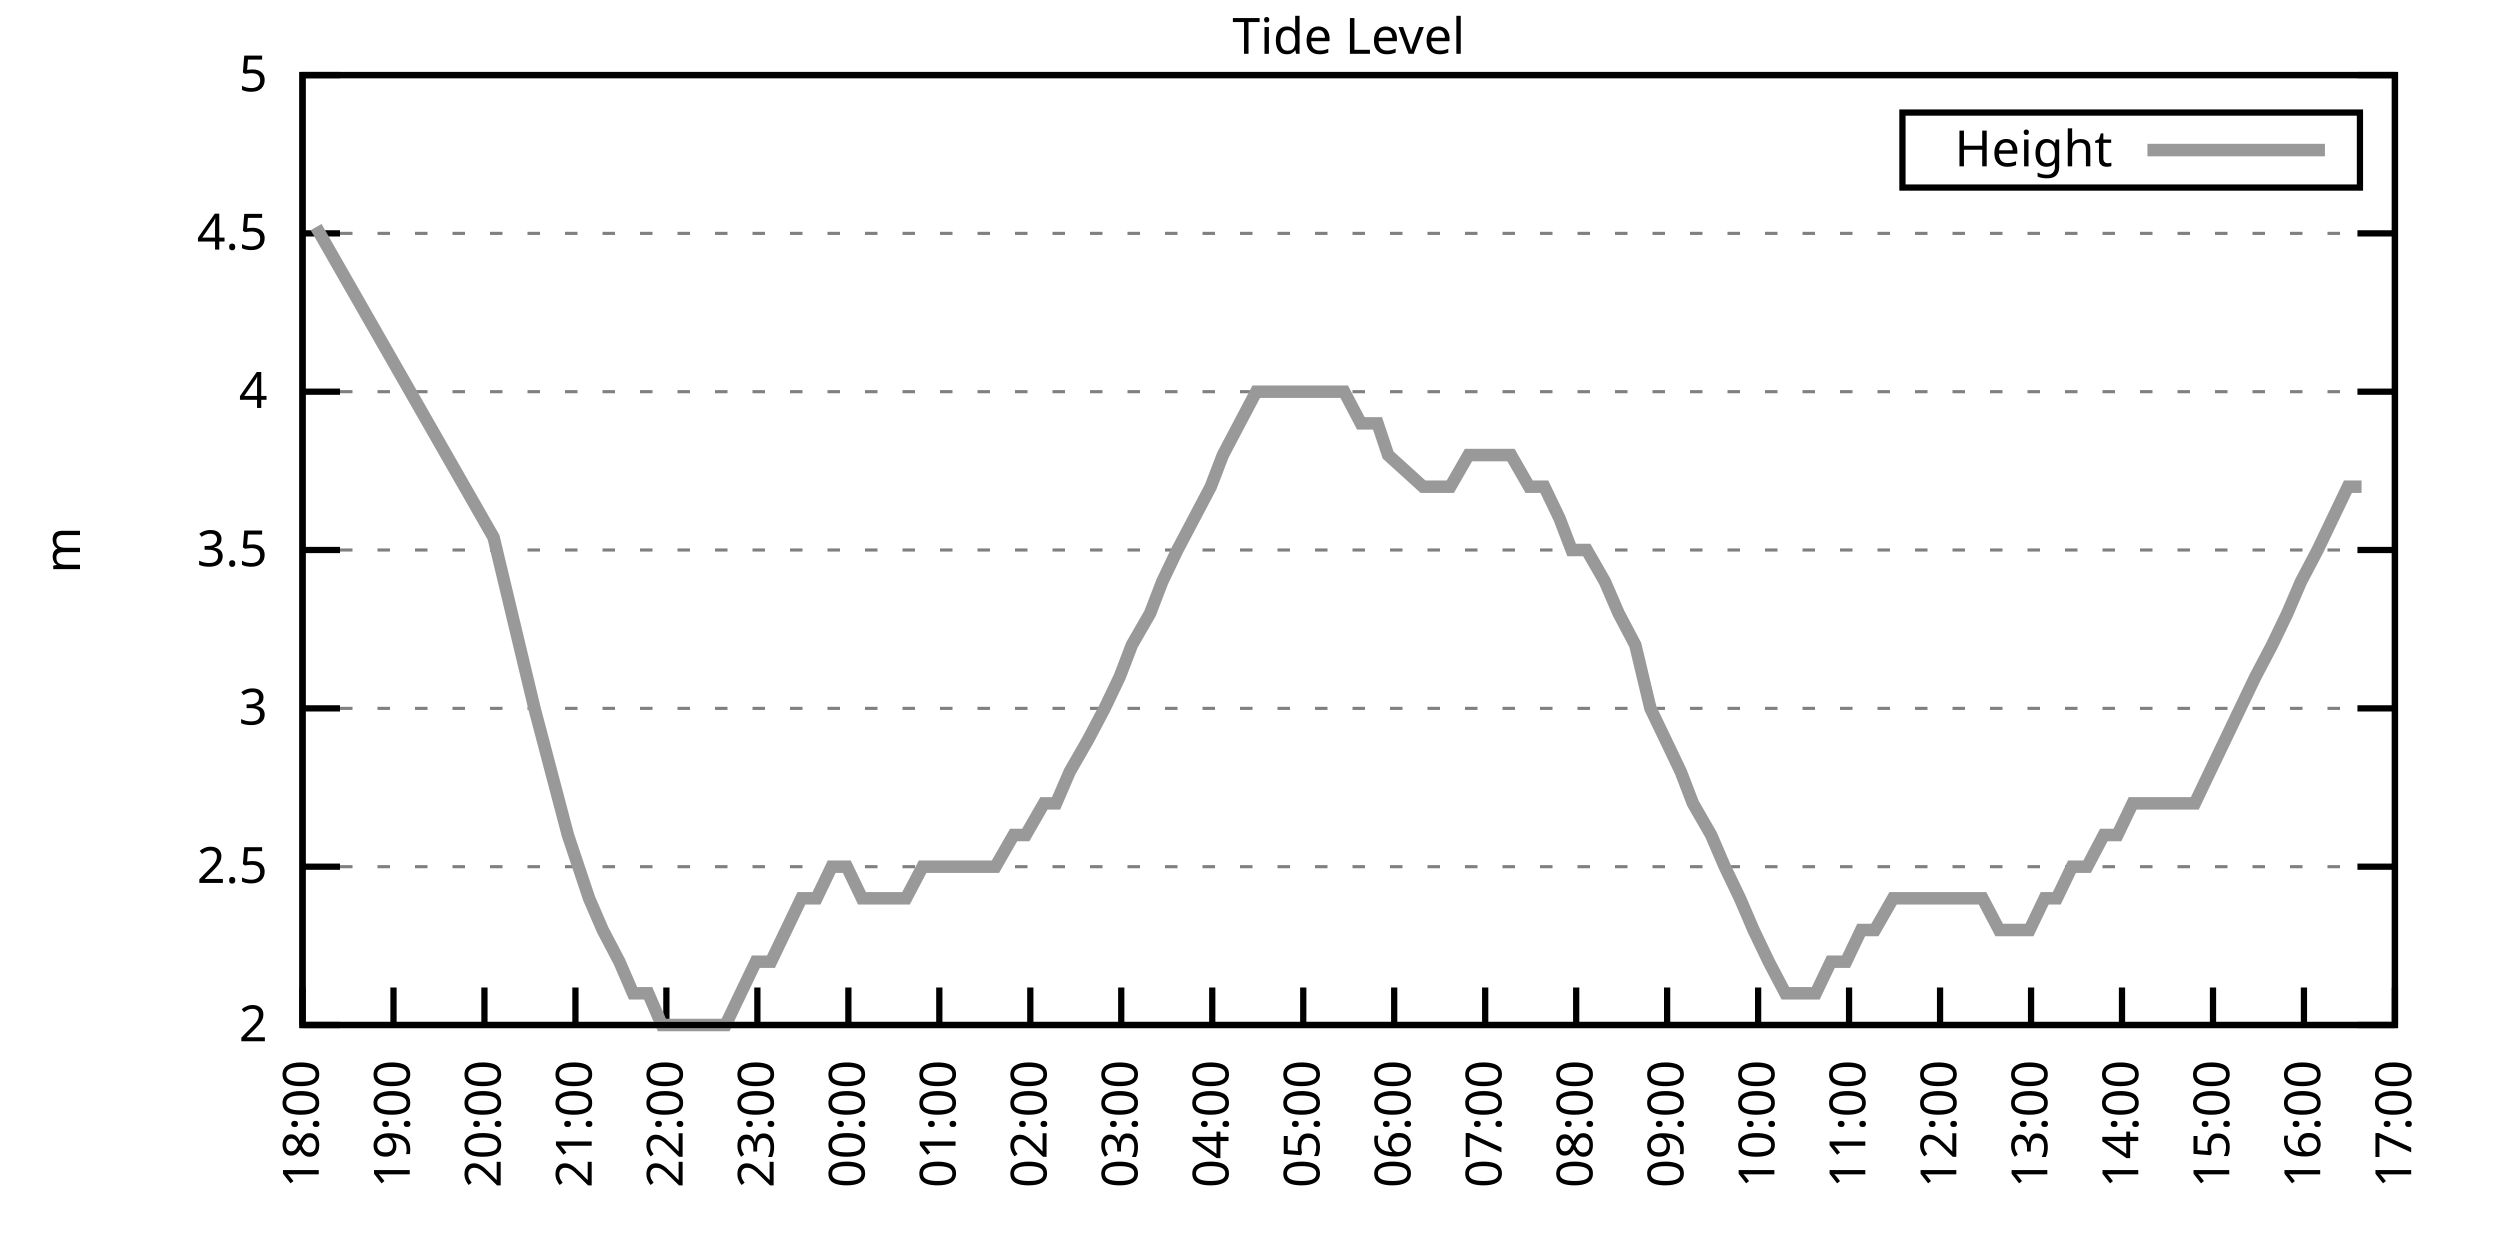
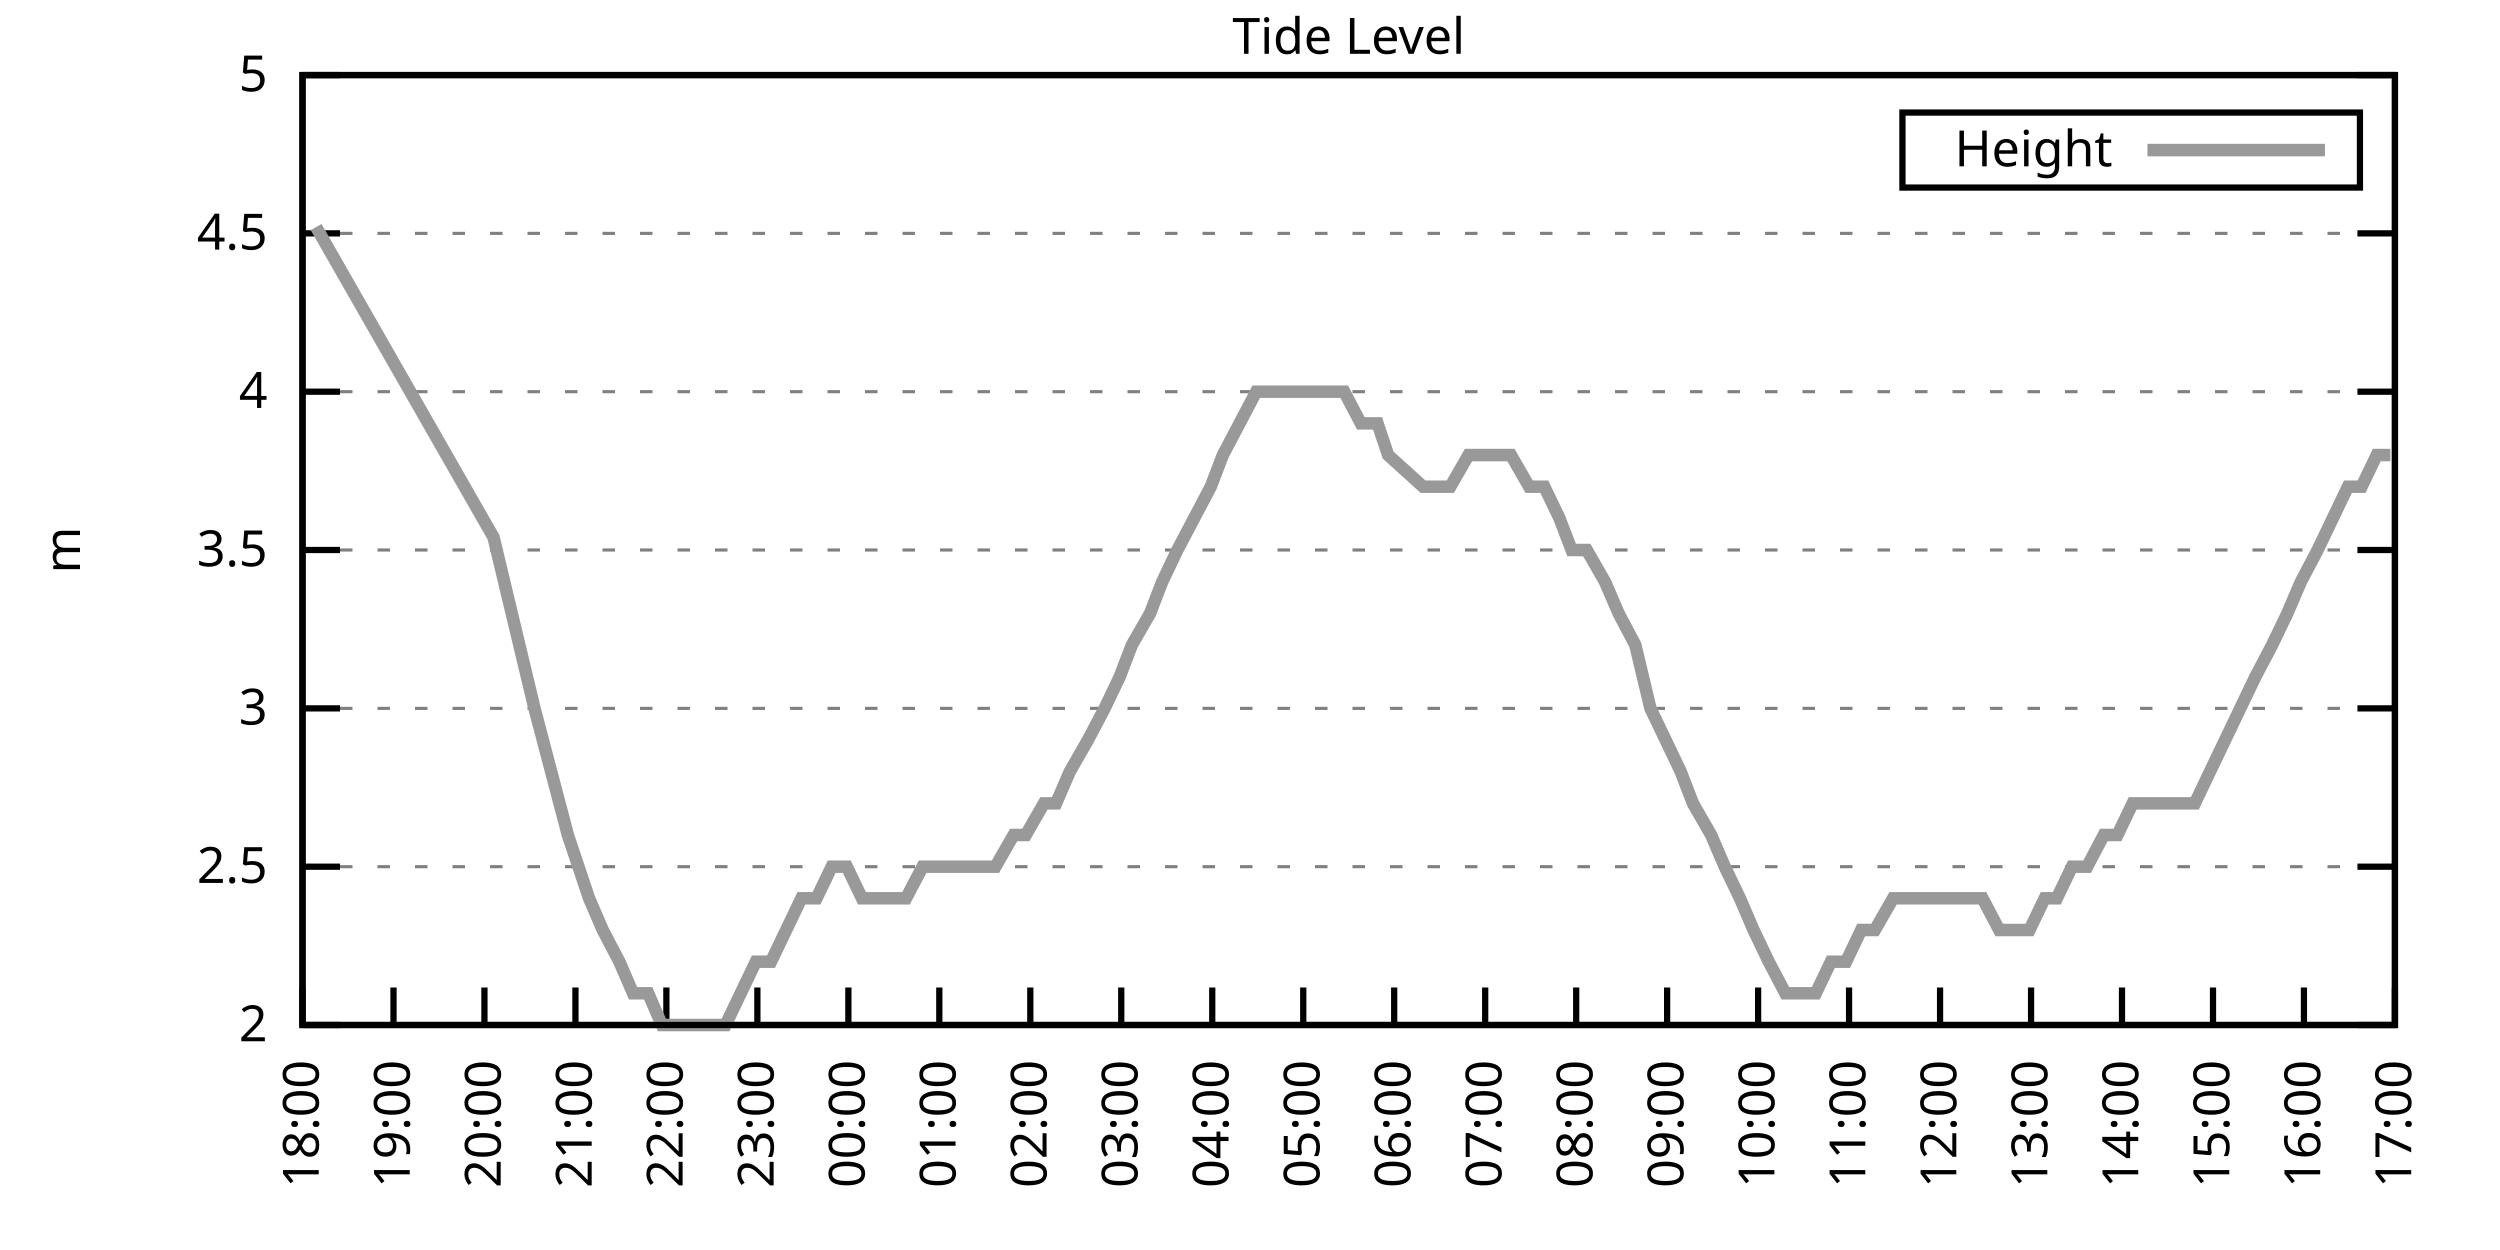
<svg xmlns="http://www.w3.org/2000/svg" xmlns:xlink="http://www.w3.org/1999/xlink" width="400" height="200" viewBox="0 0 400 200">
  <g id="gnuplot_canvas">
    <rect x="0" y="0" width="400" height="200" fill="none" />
    <defs>
      <circle id="gpDot" r="0.5" stroke-width="0.5" stroke="currentColor" />
      <path id="gpPt0" stroke-width="0.333" stroke="currentColor" d="M-1,0 h2 M0,-1 v2" />
      <path id="gpPt1" stroke-width="0.333" stroke="currentColor" d="M-1,-1 L1,1 M1,-1 L-1,1" />
      <path id="gpPt2" stroke-width="0.333" stroke="currentColor" d="M-1,0 L1,0 M0,-1 L0,1 M-1,-1 L1,1 M-1,1 L1,-1" />
      <rect id="gpPt3" stroke-width="0.333" stroke="currentColor" x="-1" y="-1" width="2" height="2" />
      <rect id="gpPt4" stroke-width="0.333" stroke="currentColor" fill="currentColor" x="-1" y="-1" width="2" height="2" />
      <circle id="gpPt5" stroke-width="0.333" stroke="currentColor" cx="0" cy="0" r="1" />
      <use xlink:href="#gpPt5" id="gpPt6" fill="currentColor" stroke="none" />
      <path id="gpPt7" stroke-width="0.333" stroke="currentColor" d="M0,-1.33 L-1.33,0.67 L1.33,0.67 z" />
      <use xlink:href="#gpPt7" id="gpPt8" fill="currentColor" stroke="none" />
      <use xlink:href="#gpPt7" id="gpPt9" stroke="currentColor" transform="rotate(180)" />
      <use xlink:href="#gpPt9" id="gpPt10" fill="currentColor" stroke="none" />
      <use xlink:href="#gpPt3" id="gpPt11" stroke="currentColor" transform="rotate(45)" />
      <use xlink:href="#gpPt11" id="gpPt12" fill="currentColor" stroke="none" />
      <path id="gpPt13" stroke-width="0.333" stroke="currentColor" d="M0,1.330 L1.265,0.411 L0.782,-1.067 L-0.782,-1.076 L-1.265,0.411 z" />
      <use xlink:href="#gpPt13" id="gpPt14" fill="currentColor" stroke="none" />
      <filter id="textbox" filterUnits="objectBoundingBox" x="0" y="0" height="1" width="1">
        <feFlood flood-color="white" flood-opacity="1" result="bgnd" />
        <feComposite in="SourceGraphic" in2="bgnd" operator="atop" />
      </filter>
      <filter id="greybox" filterUnits="objectBoundingBox" x="0" y="0" height="1" width="1">
        <feFlood flood-color="lightgrey" flood-opacity="1" result="grey" />
        <feComposite in="SourceGraphic" in2="grey" operator="atop" />
      </filter>
    </defs>
    <g fill="none" color="white" stroke="currentColor" stroke-width="1.00" stroke-linecap="butt" stroke-linejoin="miter">
</g>
    <g fill="none" color="black" stroke="currentColor" stroke-width="1.00" stroke-linecap="butt" stroke-linejoin="miter">
      <g stroke="none" shape-rendering="crispEdges">
        <polygon fill="rgb(255, 255, 255)" points="48.40,164.00 383.18,164.00 383.18,12.02 48.40,12.02 " />
      </g>
    </g>
    <g fill="none" color="black" stroke="currentColor" stroke-width="1.00" stroke-linecap="butt" stroke-linejoin="miter">
</g>
    <g fill="none" color="black" stroke="black" stroke-width="0.50" stroke-linecap="butt" stroke-linejoin="miter">
</g>
    <g fill="none" color="gray" stroke="currentColor" stroke-width="0.50" stroke-linecap="butt" stroke-linejoin="miter">
      <path stroke="gray" stroke-dasharray="2,4" class="gridline" d="M48.40,164.00 L383.19,164.00  " />
    </g>
    <g fill="none" color="gray" stroke="gray" stroke-width="1.00" stroke-linecap="butt" stroke-linejoin="miter">
</g>
    <g fill="none" color="black" stroke="currentColor" stroke-width="1.00" stroke-linecap="butt" stroke-linejoin="miter">
      <path stroke="black" d="M48.40,164.00 L54.40,164.00 M383.19,164.00 L377.19,164.00  " />
      <g transform="translate(42.80,166.60)" stroke="none" fill="black" font-family="Sans" font-size="8.00" text-anchor="end">
        <text>
          <tspan font-family="Sans"> 2</tspan>
        </text>
      </g>
    </g>
    <g fill="none" color="black" stroke="currentColor" stroke-width="1.00" stroke-linecap="butt" stroke-linejoin="miter">
</g>
    <g fill="none" color="black" stroke="black" stroke-width="0.50" stroke-linecap="butt" stroke-linejoin="miter">
</g>
    <g fill="none" color="gray" stroke="currentColor" stroke-width="0.50" stroke-linecap="butt" stroke-linejoin="miter">
      <path stroke="gray" stroke-dasharray="2,4" class="gridline" d="M48.40,138.67 L383.19,138.67  " />
    </g>
    <g fill="none" color="gray" stroke="gray" stroke-width="1.00" stroke-linecap="butt" stroke-linejoin="miter">
</g>
    <g fill="none" color="black" stroke="currentColor" stroke-width="1.00" stroke-linecap="butt" stroke-linejoin="miter">
      <path stroke="black" d="M48.40,138.67 L54.40,138.67 M383.19,138.67 L377.19,138.67  " />
      <g transform="translate(42.80,141.27)" stroke="none" fill="black" font-family="Sans" font-size="8.00" text-anchor="end">
        <text>
          <tspan font-family="Sans"> 2.5</tspan>
        </text>
      </g>
    </g>
    <g fill="none" color="black" stroke="currentColor" stroke-width="1.00" stroke-linecap="butt" stroke-linejoin="miter">
</g>
    <g fill="none" color="black" stroke="black" stroke-width="0.50" stroke-linecap="butt" stroke-linejoin="miter">
</g>
    <g fill="none" color="gray" stroke="currentColor" stroke-width="0.50" stroke-linecap="butt" stroke-linejoin="miter">
      <path stroke="gray" stroke-dasharray="2,4" class="gridline" d="M48.40,113.34 L383.19,113.34  " />
    </g>
    <g fill="none" color="gray" stroke="gray" stroke-width="1.00" stroke-linecap="butt" stroke-linejoin="miter">
</g>
    <g fill="none" color="black" stroke="currentColor" stroke-width="1.00" stroke-linecap="butt" stroke-linejoin="miter">
      <path stroke="black" d="M48.40,113.34 L54.40,113.34 M383.19,113.34 L377.19,113.34  " />
      <g transform="translate(42.80,115.94)" stroke="none" fill="black" font-family="Sans" font-size="8.00" text-anchor="end">
        <text>
          <tspan font-family="Sans"> 3</tspan>
        </text>
      </g>
    </g>
    <g fill="none" color="black" stroke="currentColor" stroke-width="1.00" stroke-linecap="butt" stroke-linejoin="miter">
</g>
    <g fill="none" color="black" stroke="black" stroke-width="0.50" stroke-linecap="butt" stroke-linejoin="miter">
</g>
    <g fill="none" color="gray" stroke="currentColor" stroke-width="0.50" stroke-linecap="butt" stroke-linejoin="miter">
      <path stroke="gray" stroke-dasharray="2,4" class="gridline" d="M48.40,88.00 L383.19,88.00  " />
    </g>
    <g fill="none" color="gray" stroke="gray" stroke-width="1.00" stroke-linecap="butt" stroke-linejoin="miter">
</g>
    <g fill="none" color="black" stroke="currentColor" stroke-width="1.00" stroke-linecap="butt" stroke-linejoin="miter">
      <path stroke="black" d="M48.40,88.00 L54.40,88.00 M383.19,88.00 L377.19,88.00  " />
      <g transform="translate(42.80,90.60)" stroke="none" fill="black" font-family="Sans" font-size="8.00" text-anchor="end">
        <text>
          <tspan font-family="Sans"> 3.5</tspan>
        </text>
      </g>
    </g>
    <g fill="none" color="black" stroke="currentColor" stroke-width="1.00" stroke-linecap="butt" stroke-linejoin="miter">
</g>
    <g fill="none" color="black" stroke="black" stroke-width="0.50" stroke-linecap="butt" stroke-linejoin="miter">
</g>
    <g fill="none" color="gray" stroke="currentColor" stroke-width="0.50" stroke-linecap="butt" stroke-linejoin="miter">
      <path stroke="gray" stroke-dasharray="2,4" class="gridline" d="M48.40,62.67 L383.19,62.67  " />
    </g>
    <g fill="none" color="gray" stroke="gray" stroke-width="1.00" stroke-linecap="butt" stroke-linejoin="miter">
</g>
    <g fill="none" color="black" stroke="currentColor" stroke-width="1.00" stroke-linecap="butt" stroke-linejoin="miter">
      <path stroke="black" d="M48.40,62.67 L54.40,62.67 M383.19,62.67 L377.19,62.67  " />
      <g transform="translate(42.80,65.27)" stroke="none" fill="black" font-family="Sans" font-size="8.00" text-anchor="end">
        <text>
          <tspan font-family="Sans"> 4</tspan>
        </text>
      </g>
    </g>
    <g fill="none" color="black" stroke="currentColor" stroke-width="1.00" stroke-linecap="butt" stroke-linejoin="miter">
</g>
    <g fill="none" color="black" stroke="black" stroke-width="0.50" stroke-linecap="butt" stroke-linejoin="miter">
</g>
    <g fill="none" color="gray" stroke="currentColor" stroke-width="0.50" stroke-linecap="butt" stroke-linejoin="miter">
      <path stroke="gray" stroke-dasharray="2,4" class="gridline" d="M48.40,37.34 L383.19,37.34  " />
    </g>
    <g fill="none" color="gray" stroke="gray" stroke-width="1.00" stroke-linecap="butt" stroke-linejoin="miter">
</g>
    <g fill="none" color="black" stroke="currentColor" stroke-width="1.00" stroke-linecap="butt" stroke-linejoin="miter">
      <path stroke="black" d="M48.40,37.34 L54.40,37.34 M383.19,37.34 L377.19,37.34  " />
      <g transform="translate(42.80,39.94)" stroke="none" fill="black" font-family="Sans" font-size="8.00" text-anchor="end">
        <text>
          <tspan font-family="Sans"> 4.5</tspan>
        </text>
      </g>
    </g>
    <g fill="none" color="black" stroke="currentColor" stroke-width="1.00" stroke-linecap="butt" stroke-linejoin="miter">
</g>
    <g fill="none" color="black" stroke="black" stroke-width="0.50" stroke-linecap="butt" stroke-linejoin="miter">
</g>
    <g fill="none" color="gray" stroke="currentColor" stroke-width="0.50" stroke-linecap="butt" stroke-linejoin="miter">
      <path stroke="gray" stroke-dasharray="2,4" class="gridline" d="M48.40,12.01 L383.19,12.01  " />
    </g>
    <g fill="none" color="gray" stroke="gray" stroke-width="1.00" stroke-linecap="butt" stroke-linejoin="miter">
</g>
    <g fill="none" color="black" stroke="currentColor" stroke-width="1.00" stroke-linecap="butt" stroke-linejoin="miter">
      <path stroke="black" d="M48.40,12.01 L54.40,12.01 M383.19,12.01 L377.19,12.01  " />
      <g transform="translate(42.80,14.61)" stroke="none" fill="black" font-family="Sans" font-size="8.00" text-anchor="end">
        <text>
          <tspan font-family="Sans"> 5</tspan>
        </text>
      </g>
    </g>
    <g fill="none" color="black" stroke="currentColor" stroke-width="1.00" stroke-linecap="butt" stroke-linejoin="miter">
      <path stroke="black" d="M48.40,164.00 L48.40,158.00  " />
      <g transform="translate(51.00,169.60) rotate(270.00)" stroke="none" fill="black" font-family="Sans" font-size="8.00" text-anchor="end">
        <text>
          <tspan font-family="Sans">18:00</tspan>
        </text>
      </g>
    </g>
    <g fill="none" color="black" stroke="currentColor" stroke-width="1.00" stroke-linecap="butt" stroke-linejoin="miter">
      <path stroke="black" d="M62.96,164.00 L62.96,158.00  " />
      <g transform="translate(65.56,169.60) rotate(270.00)" stroke="none" fill="black" font-family="Sans" font-size="8.00" text-anchor="end">
        <text>
          <tspan font-family="Sans">19:00</tspan>
        </text>
      </g>
    </g>
    <g fill="none" color="black" stroke="currentColor" stroke-width="1.00" stroke-linecap="butt" stroke-linejoin="miter">
      <path stroke="black" d="M77.51,164.00 L77.51,158.00  " />
      <g transform="translate(80.11,169.60) rotate(270.00)" stroke="none" fill="black" font-family="Sans" font-size="8.00" text-anchor="end">
        <text>
          <tspan font-family="Sans">20:00</tspan>
        </text>
      </g>
    </g>
    <g fill="none" color="black" stroke="currentColor" stroke-width="1.00" stroke-linecap="butt" stroke-linejoin="miter">
      <path stroke="black" d="M92.07,164.00 L92.07,158.00  " />
      <g transform="translate(94.67,169.60) rotate(270.00)" stroke="none" fill="black" font-family="Sans" font-size="8.00" text-anchor="end">
        <text>
          <tspan font-family="Sans">21:00</tspan>
        </text>
      </g>
    </g>
    <g fill="none" color="black" stroke="currentColor" stroke-width="1.00" stroke-linecap="butt" stroke-linejoin="miter">
      <path stroke="black" d="M106.62,164.00 L106.62,158.00  " />
      <g transform="translate(109.22,169.60) rotate(270.00)" stroke="none" fill="black" font-family="Sans" font-size="8.00" text-anchor="end">
        <text>
          <tspan font-family="Sans">22:00</tspan>
        </text>
      </g>
    </g>
    <g fill="none" color="black" stroke="currentColor" stroke-width="1.00" stroke-linecap="butt" stroke-linejoin="miter">
      <path stroke="black" d="M121.18,164.00 L121.18,158.00  " />
      <g transform="translate(123.78,169.60) rotate(270.00)" stroke="none" fill="black" font-family="Sans" font-size="8.00" text-anchor="end">
        <text>
          <tspan font-family="Sans">23:00</tspan>
        </text>
      </g>
    </g>
    <g fill="none" color="black" stroke="currentColor" stroke-width="1.00" stroke-linecap="butt" stroke-linejoin="miter">
      <path stroke="black" d="M135.74,164.00 L135.74,158.00  " />
      <g transform="translate(138.34,169.60) rotate(270.00)" stroke="none" fill="black" font-family="Sans" font-size="8.00" text-anchor="end">
        <text>
          <tspan font-family="Sans">00:00</tspan>
        </text>
      </g>
    </g>
    <g fill="none" color="black" stroke="currentColor" stroke-width="1.00" stroke-linecap="butt" stroke-linejoin="miter">
      <path stroke="black" d="M150.29,164.00 L150.29,158.00  " />
      <g transform="translate(152.89,169.60) rotate(270.00)" stroke="none" fill="black" font-family="Sans" font-size="8.00" text-anchor="end">
        <text>
          <tspan font-family="Sans">01:00</tspan>
        </text>
      </g>
    </g>
    <g fill="none" color="black" stroke="currentColor" stroke-width="1.00" stroke-linecap="butt" stroke-linejoin="miter">
      <path stroke="black" d="M164.85,164.00 L164.85,158.00  " />
      <g transform="translate(167.45,169.60) rotate(270.00)" stroke="none" fill="black" font-family="Sans" font-size="8.00" text-anchor="end">
        <text>
          <tspan font-family="Sans">02:00</tspan>
        </text>
      </g>
    </g>
    <g fill="none" color="black" stroke="currentColor" stroke-width="1.00" stroke-linecap="butt" stroke-linejoin="miter">
      <path stroke="black" d="M179.40,164.00 L179.40,158.00  " />
      <g transform="translate(182.00,169.60) rotate(270.00)" stroke="none" fill="black" font-family="Sans" font-size="8.00" text-anchor="end">
        <text>
          <tspan font-family="Sans">03:00</tspan>
        </text>
      </g>
    </g>
    <g fill="none" color="black" stroke="currentColor" stroke-width="1.00" stroke-linecap="butt" stroke-linejoin="miter">
      <path stroke="black" d="M193.96,164.00 L193.96,158.00  " />
      <g transform="translate(196.56,169.60) rotate(270.00)" stroke="none" fill="black" font-family="Sans" font-size="8.00" text-anchor="end">
        <text>
          <tspan font-family="Sans">04:00</tspan>
        </text>
      </g>
    </g>
    <g fill="none" color="black" stroke="currentColor" stroke-width="1.00" stroke-linecap="butt" stroke-linejoin="miter">
      <path stroke="black" d="M208.52,164.00 L208.52,158.00  " />
      <g transform="translate(211.12,169.60) rotate(270.00)" stroke="none" fill="black" font-family="Sans" font-size="8.00" text-anchor="end">
        <text>
          <tspan font-family="Sans">05:00</tspan>
        </text>
      </g>
    </g>
    <g fill="none" color="black" stroke="currentColor" stroke-width="1.00" stroke-linecap="butt" stroke-linejoin="miter">
      <path stroke="black" d="M223.07,164.00 L223.07,158.00  " />
      <g transform="translate(225.67,169.60) rotate(270.00)" stroke="none" fill="black" font-family="Sans" font-size="8.00" text-anchor="end">
        <text>
          <tspan font-family="Sans">06:00</tspan>
        </text>
      </g>
    </g>
    <g fill="none" color="black" stroke="currentColor" stroke-width="1.00" stroke-linecap="butt" stroke-linejoin="miter">
      <path stroke="black" d="M237.63,164.00 L237.63,158.00  " />
      <g transform="translate(240.23,169.60) rotate(270.00)" stroke="none" fill="black" font-family="Sans" font-size="8.00" text-anchor="end">
        <text>
          <tspan font-family="Sans">07:00</tspan>
        </text>
      </g>
    </g>
    <g fill="none" color="black" stroke="currentColor" stroke-width="1.00" stroke-linecap="butt" stroke-linejoin="miter">
      <path stroke="black" d="M252.19,164.00 L252.19,158.00  " />
      <g transform="translate(254.79,169.60) rotate(270.00)" stroke="none" fill="black" font-family="Sans" font-size="8.00" text-anchor="end">
        <text>
          <tspan font-family="Sans">08:00</tspan>
        </text>
      </g>
    </g>
    <g fill="none" color="black" stroke="currentColor" stroke-width="1.00" stroke-linecap="butt" stroke-linejoin="miter">
      <path stroke="black" d="M266.74,164.00 L266.74,158.00  " />
      <g transform="translate(269.34,169.60) rotate(270.00)" stroke="none" fill="black" font-family="Sans" font-size="8.00" text-anchor="end">
        <text>
          <tspan font-family="Sans">09:00</tspan>
        </text>
      </g>
    </g>
    <g fill="none" color="black" stroke="currentColor" stroke-width="1.00" stroke-linecap="butt" stroke-linejoin="miter">
      <path stroke="black" d="M281.30,164.00 L281.30,158.00  " />
      <g transform="translate(283.90,169.60) rotate(270.00)" stroke="none" fill="black" font-family="Sans" font-size="8.00" text-anchor="end">
        <text>
          <tspan font-family="Sans">10:00</tspan>
        </text>
      </g>
    </g>
    <g fill="none" color="black" stroke="currentColor" stroke-width="1.00" stroke-linecap="butt" stroke-linejoin="miter">
      <path stroke="black" d="M295.85,164.00 L295.85,158.00  " />
      <g transform="translate(298.45,169.60) rotate(270.00)" stroke="none" fill="black" font-family="Sans" font-size="8.00" text-anchor="end">
        <text>
          <tspan font-family="Sans">11:00</tspan>
        </text>
      </g>
    </g>
    <g fill="none" color="black" stroke="currentColor" stroke-width="1.00" stroke-linecap="butt" stroke-linejoin="miter">
      <path stroke="black" d="M310.41,164.00 L310.41,158.00  " />
      <g transform="translate(313.01,169.60) rotate(270.00)" stroke="none" fill="black" font-family="Sans" font-size="8.00" text-anchor="end">
        <text>
          <tspan font-family="Sans">12:00</tspan>
        </text>
      </g>
    </g>
    <g fill="none" color="black" stroke="currentColor" stroke-width="1.00" stroke-linecap="butt" stroke-linejoin="miter">
      <path stroke="black" d="M324.97,164.00 L324.97,158.00  " />
      <g transform="translate(327.57,169.60) rotate(270.00)" stroke="none" fill="black" font-family="Sans" font-size="8.00" text-anchor="end">
        <text>
          <tspan font-family="Sans">13:00</tspan>
        </text>
      </g>
    </g>
    <g fill="none" color="black" stroke="currentColor" stroke-width="1.00" stroke-linecap="butt" stroke-linejoin="miter">
      <path stroke="black" d="M339.52,164.00 L339.52,158.00  " />
      <g transform="translate(342.12,169.60) rotate(270.00)" stroke="none" fill="black" font-family="Sans" font-size="8.00" text-anchor="end">
        <text>
          <tspan font-family="Sans">14:00</tspan>
        </text>
      </g>
    </g>
    <g fill="none" color="black" stroke="currentColor" stroke-width="1.00" stroke-linecap="butt" stroke-linejoin="miter">
      <path stroke="black" d="M354.08,164.00 L354.08,158.00  " />
      <g transform="translate(356.68,169.60) rotate(270.00)" stroke="none" fill="black" font-family="Sans" font-size="8.00" text-anchor="end">
        <text>
          <tspan font-family="Sans">15:00</tspan>
        </text>
      </g>
    </g>
    <g fill="none" color="black" stroke="currentColor" stroke-width="1.00" stroke-linecap="butt" stroke-linejoin="miter">
      <path stroke="black" d="M368.63,164.00 L368.63,158.00  " />
      <g transform="translate(371.23,169.60) rotate(270.00)" stroke="none" fill="black" font-family="Sans" font-size="8.00" text-anchor="end">
        <text>
          <tspan font-family="Sans">16:00</tspan>
        </text>
      </g>
    </g>
    <g fill="none" color="black" stroke="currentColor" stroke-width="1.00" stroke-linecap="butt" stroke-linejoin="miter">
      <path stroke="black" d="M383.19,164.00 L383.19,158.00  " />
      <g transform="translate(385.79,169.60) rotate(270.00)" stroke="none" fill="black" font-family="Sans" font-size="8.00" text-anchor="end">
        <text>
          <tspan font-family="Sans">17:00</tspan>
        </text>
      </g>
    </g>
    <g fill="none" color="black" stroke="currentColor" stroke-width="1.00" stroke-linecap="butt" stroke-linejoin="miter">
</g>
    <g fill="none" color="black" stroke="currentColor" stroke-width="1.00" stroke-linecap="butt" stroke-linejoin="miter">
      <path stroke="black" d="M48.40,12.01 L48.40,164.00 L383.19,164.00 L383.19,12.01 L48.40,12.01 Z  " />
    </g>
    <g fill="none" color="black" stroke="currentColor" stroke-width="1.00" stroke-linecap="butt" stroke-linejoin="miter">
</g>
    <g fill="none" color="black" stroke="currentColor" stroke-width="1.00" stroke-linecap="butt" stroke-linejoin="miter">
      <path stroke="black" d="M304.39,30.01 L304.39,18.01 L377.59,18.01 L377.59,30.01 L304.39,30.01 Z  " />
    </g>
    <g id="Tide_level_plot_1">
      <g fill="none" color="white" stroke="black" stroke-width="2.00" stroke-linecap="butt" stroke-linejoin="miter">
</g>
      <g fill="none" color="black" stroke="currentColor" stroke-width="2.00" stroke-linecap="butt" stroke-linejoin="miter">
        <g transform="translate(337.99,26.61)" stroke="none" fill="black" font-family="Sans" font-size="8.00" text-anchor="end">
          <text>
            <tspan font-family="Sans">Height</tspan>
          </text>
        </g>
      </g>
      <g fill="none" color="black" stroke="currentColor" stroke-width="2.00" stroke-linecap="butt" stroke-linejoin="miter">
-         <path stroke="rgb(153, 153, 153)" d="M343.59,24.01 L371.99,24.01 M50.58,36.33 L78.97,85.98 L85.52,113.34 L90.86,133.60 L94.25,143.73 L96.44,148.80   L99.10,153.87 L101.29,158.93 L103.71,158.93 L105.90,164.00 L108.32,164.00 L110.75,164.00 L113.17,164.00 L116.09,164.00   L118.51,158.93 L120.94,153.87 L123.36,153.87 L125.79,148.80 L128.22,143.73 L130.64,143.73 L133.07,138.67 L135.49,138.67   L137.92,143.73 L140.35,143.73 L142.53,143.73 L144.96,143.73 L147.62,138.67 L149.81,138.67 L151.99,138.67 L154.66,138.67   L157.33,138.67 L159.27,138.67 L162.18,133.60 L164.12,133.60 L167.03,128.54 L168.97,128.54 L171.16,123.47 L174.07,118.40   L176.74,113.34 L179.16,108.27 L181.10,103.20 L184.01,98.14 L185.96,93.07 L188.38,88.00 L191.05,82.94 L193.72,77.87   L195.66,72.81 L198.33,67.74 L201.00,62.67 L203.42,62.67 L205.36,62.67 L208.27,62.67 L209.97,62.67 L212.64,62.67   L215.07,62.67 L217.74,67.74 L220.40,67.74 L222.10,72.81 L227.68,77.87 L229.62,77.87 L232.05,77.87 L234.96,72.81   L237.14,72.81 L239.57,72.81 L241.75,72.81 L244.66,77.87 L247.09,77.87 L249.52,82.94 L251.46,88.00 L253.88,88.00   L256.79,93.07 L258.98,98.14 L261.65,103.20 L264.07,113.34 L266.50,118.40 L268.92,123.47 L270.87,128.54 L273.78,133.60   L275.96,138.67 L278.39,143.73 L280.57,148.80 L283.00,153.87 L285.66,158.93 L287.85,158.93 L290.52,158.93 L292.94,153.87   L295.37,153.87 L297.79,148.80 L299.98,148.80 L302.89,143.73 L305.07,143.73 L307.26,143.73 L309.68,143.73 L312.35,143.73   L314.78,143.73 L317.20,143.73 L319.87,148.80 L322.05,148.80 L324.72,148.80 L327.15,143.73 L329.09,143.73 L331.52,138.67   L333.94,138.67 L336.61,133.60 L338.79,133.60 L341.22,128.54 L343.89,128.54 L346.31,128.54 L348.74,128.54 L351.17,128.54   L353.59,123.47 L356.02,118.40 L358.44,113.34 L360.87,108.27 L363.54,103.20 L365.97,98.14 L368.15,93.07 L370.82,88.00   L373.24,82.94 L375.67,77.87 L377.85,77.87  " />
+         <path stroke="rgb(153, 153, 153)" d="M343.59,24.01 L371.99,24.01 M50.58,36.33 L78.97,85.98 L85.52,113.34 L90.86,133.60 L94.25,143.73 L96.44,148.80   L99.10,153.87 L101.29,158.93 L103.71,158.93 L105.90,164.00 L108.32,164.00 L110.75,164.00 L113.17,164.00 L116.09,164.00   L118.51,158.93 L120.94,153.87 L123.36,153.87 L125.79,148.80 L128.22,143.73 L130.64,143.73 L133.07,138.67 L135.49,138.67   L137.92,143.73 L140.35,143.73 L142.53,143.73 L144.96,143.73 L147.62,138.67 L149.81,138.67 L151.99,138.67 L154.66,138.67   L157.33,138.67 L159.27,138.67 L162.18,133.60 L164.12,133.60 L167.03,128.54 L168.97,128.54 L171.16,123.47 L174.07,118.40   L176.74,113.34 L179.16,108.27 L181.10,103.20 L184.01,98.14 L185.96,93.07 L188.38,88.00 L191.05,82.94 L193.72,77.87   L195.66,72.81 L198.33,67.74 L201.00,62.67 L203.42,62.67 L205.36,62.67 L208.27,62.67 L209.97,62.67 L212.64,62.67   L215.07,62.67 L217.74,67.74 L220.40,67.74 L222.10,72.81 L227.68,77.87 L229.62,77.87 L232.05,77.87 L234.96,72.81   L237.14,72.81 L239.57,72.81 L241.75,72.81 L244.66,77.87 L247.09,77.87 L249.52,82.94 L251.46,88.00 L253.88,88.00   L256.79,93.07 L258.98,98.14 L261.65,103.20 L264.07,113.34 L266.50,118.40 L268.92,123.47 L270.87,128.54 L273.78,133.60   L275.96,138.67 L278.39,143.73 L280.57,148.80 L283.00,153.87 L285.66,158.93 L287.85,158.93 L290.52,158.93 L292.94,153.87   L295.37,153.87 L297.79,148.80 L299.98,148.80 L302.89,143.73 L305.07,143.73 L307.26,143.73 L309.68,143.73 L312.35,143.73   L314.78,143.73 L317.20,143.73 L319.87,148.80 L322.05,148.80 L324.72,148.80 L327.15,143.73 L329.09,143.73 L331.52,138.67   L333.94,138.67 L336.61,133.60 L338.79,133.60 L341.22,128.54 L343.89,128.54 L346.31,128.54 L348.74,128.54 L351.17,128.54   L353.59,123.47 L356.02,118.40 L358.44,113.34 L360.87,108.27 L363.54,103.20 L365.97,98.14 L368.15,93.07 L370.82,88.00   L373.24,82.94 L375.67,77.87 L377.85,77.87 L380.28,72.81 L382.46,72.81  " />
      </g>
    </g>
    <g fill="none" color="black" stroke="currentColor" stroke-width="2.00" stroke-linecap="butt" stroke-linejoin="miter">
</g>
    <g fill="none" color="black" stroke="black" stroke-width="1.00" stroke-linecap="butt" stroke-linejoin="miter">
</g>
    <g fill="none" color="black" stroke="currentColor" stroke-width="1.00" stroke-linecap="butt" stroke-linejoin="miter">
      <path stroke="black" d="M48.40,12.01 L48.40,164.00 L383.19,164.00 L383.19,12.01 L48.40,12.01 Z  " />
      <g transform="translate(12.80,88.01) rotate(270.00)" stroke="none" fill="black" font-family="Sans" font-size="8.00" text-anchor="middle">
        <text>
          <tspan font-family="Sans">m</tspan>
        </text>
      </g>
    </g>
    <g fill="none" color="black" stroke="currentColor" stroke-width="1.00" stroke-linecap="butt" stroke-linejoin="miter">
</g>
    <g fill="none" color="black" stroke="currentColor" stroke-width="1.00" stroke-linecap="butt" stroke-linejoin="miter">
      <g transform="translate(215.79,8.61)" stroke="none" fill="black" font-family="Sans" font-size="8.00" text-anchor="middle">
        <text>
          <tspan font-family="Sans">Tide Level</tspan>
        </text>
      </g>
    </g>
    <g fill="none" color="black" stroke="currentColor" stroke-width="1.00" stroke-linecap="butt" stroke-linejoin="miter">
</g>
  </g>
</svg>
